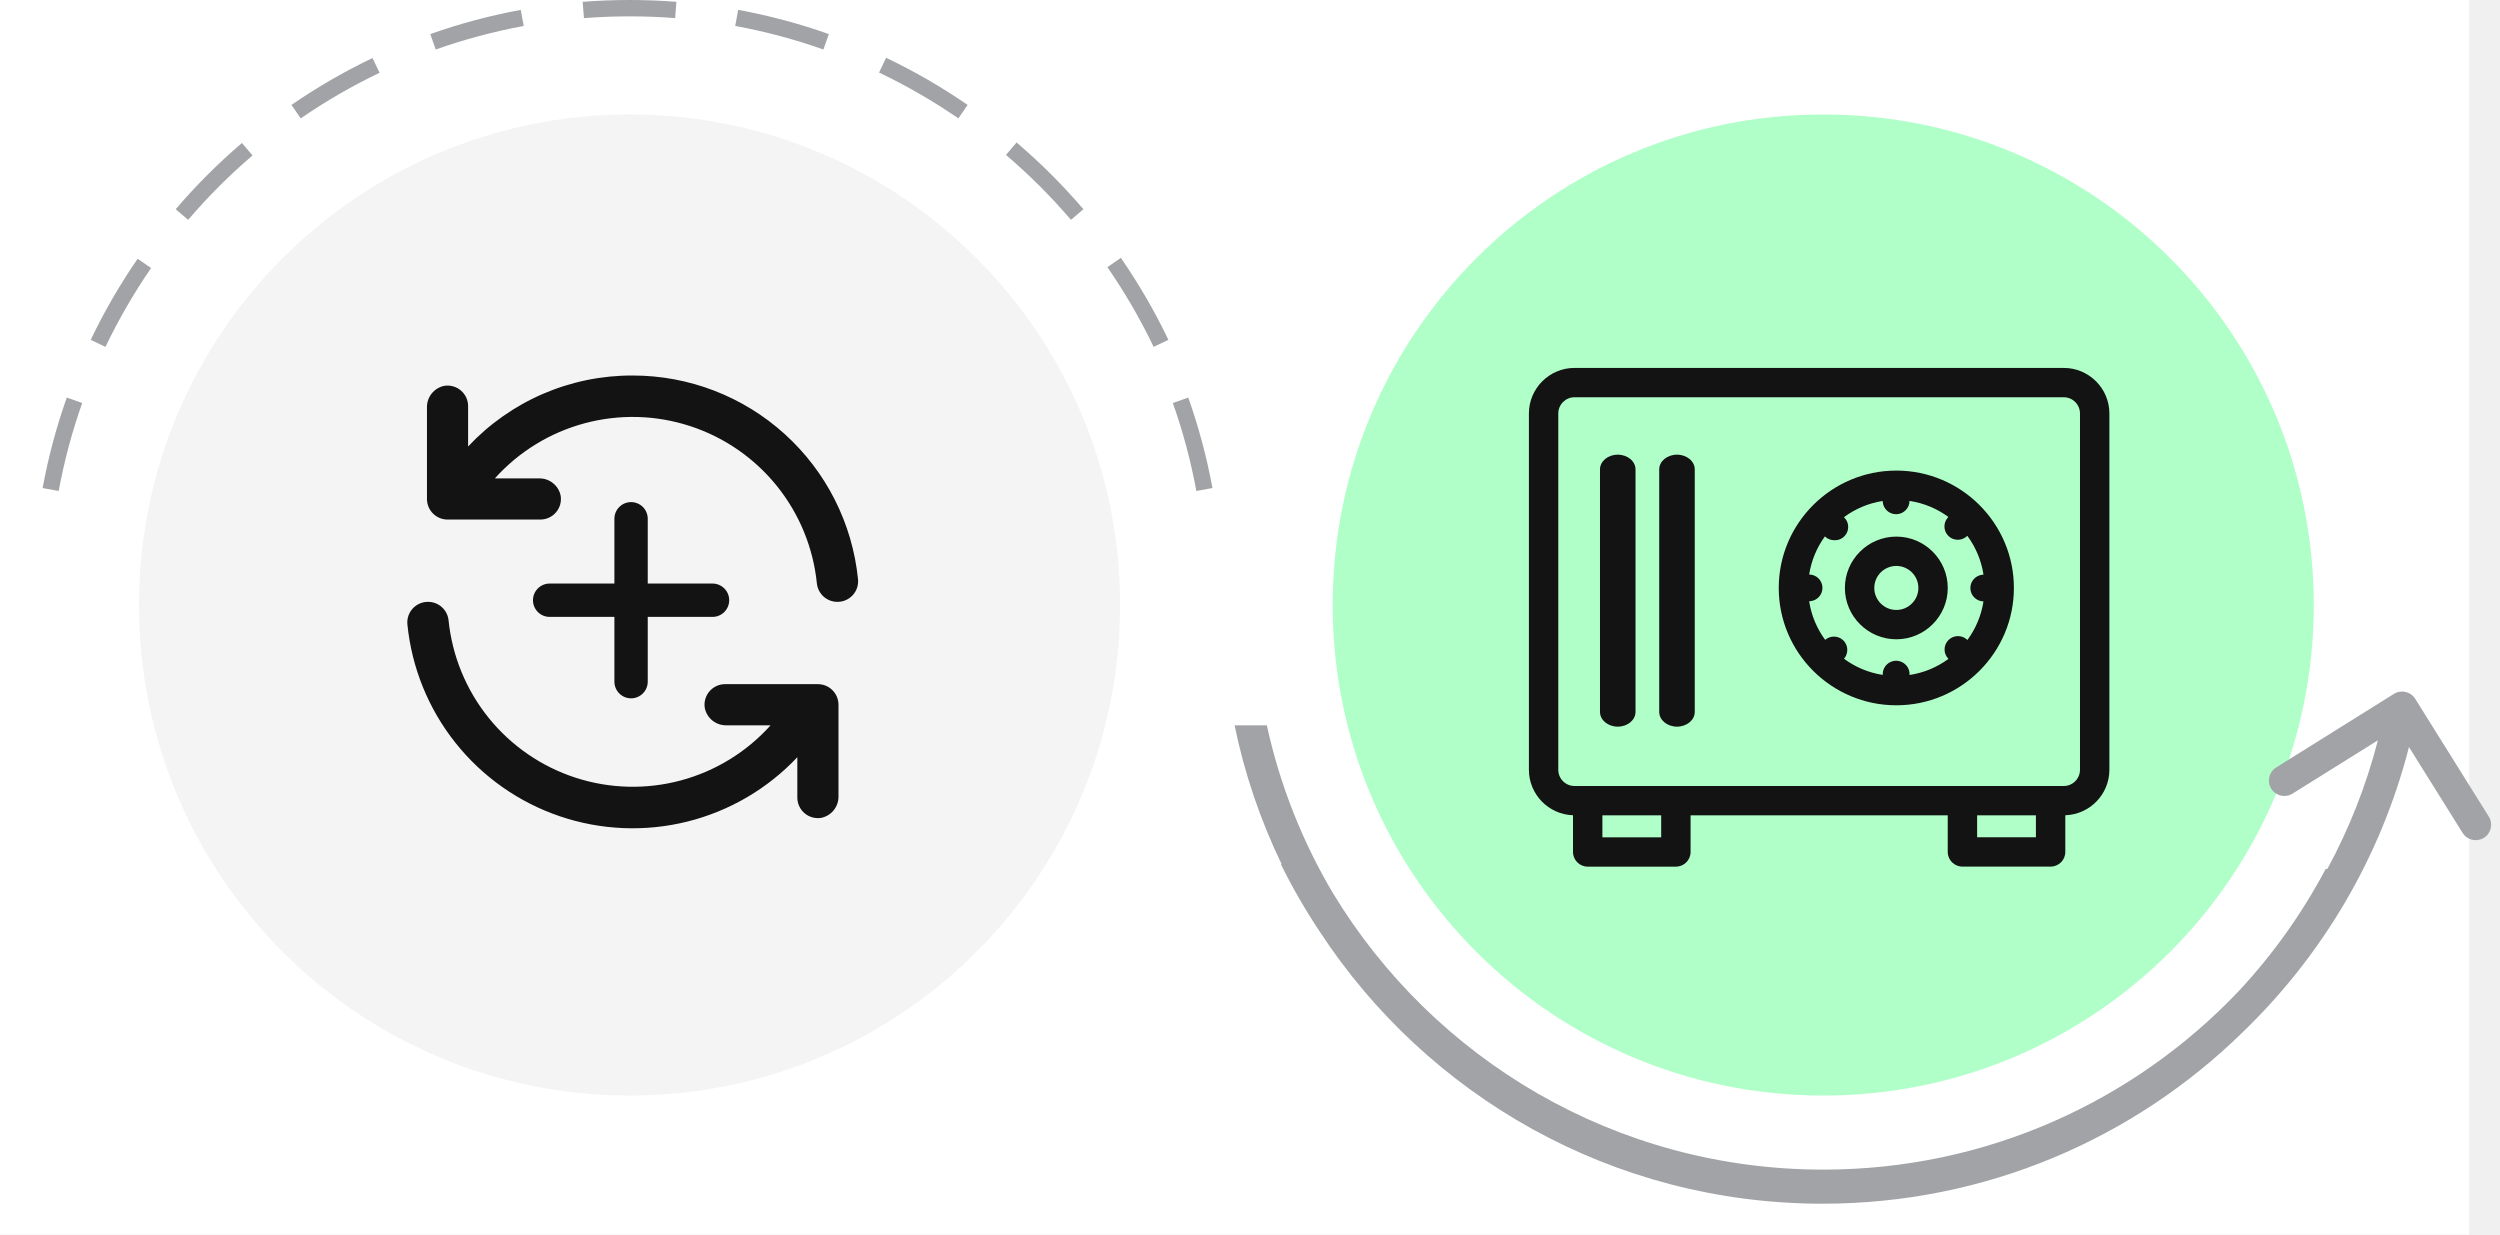
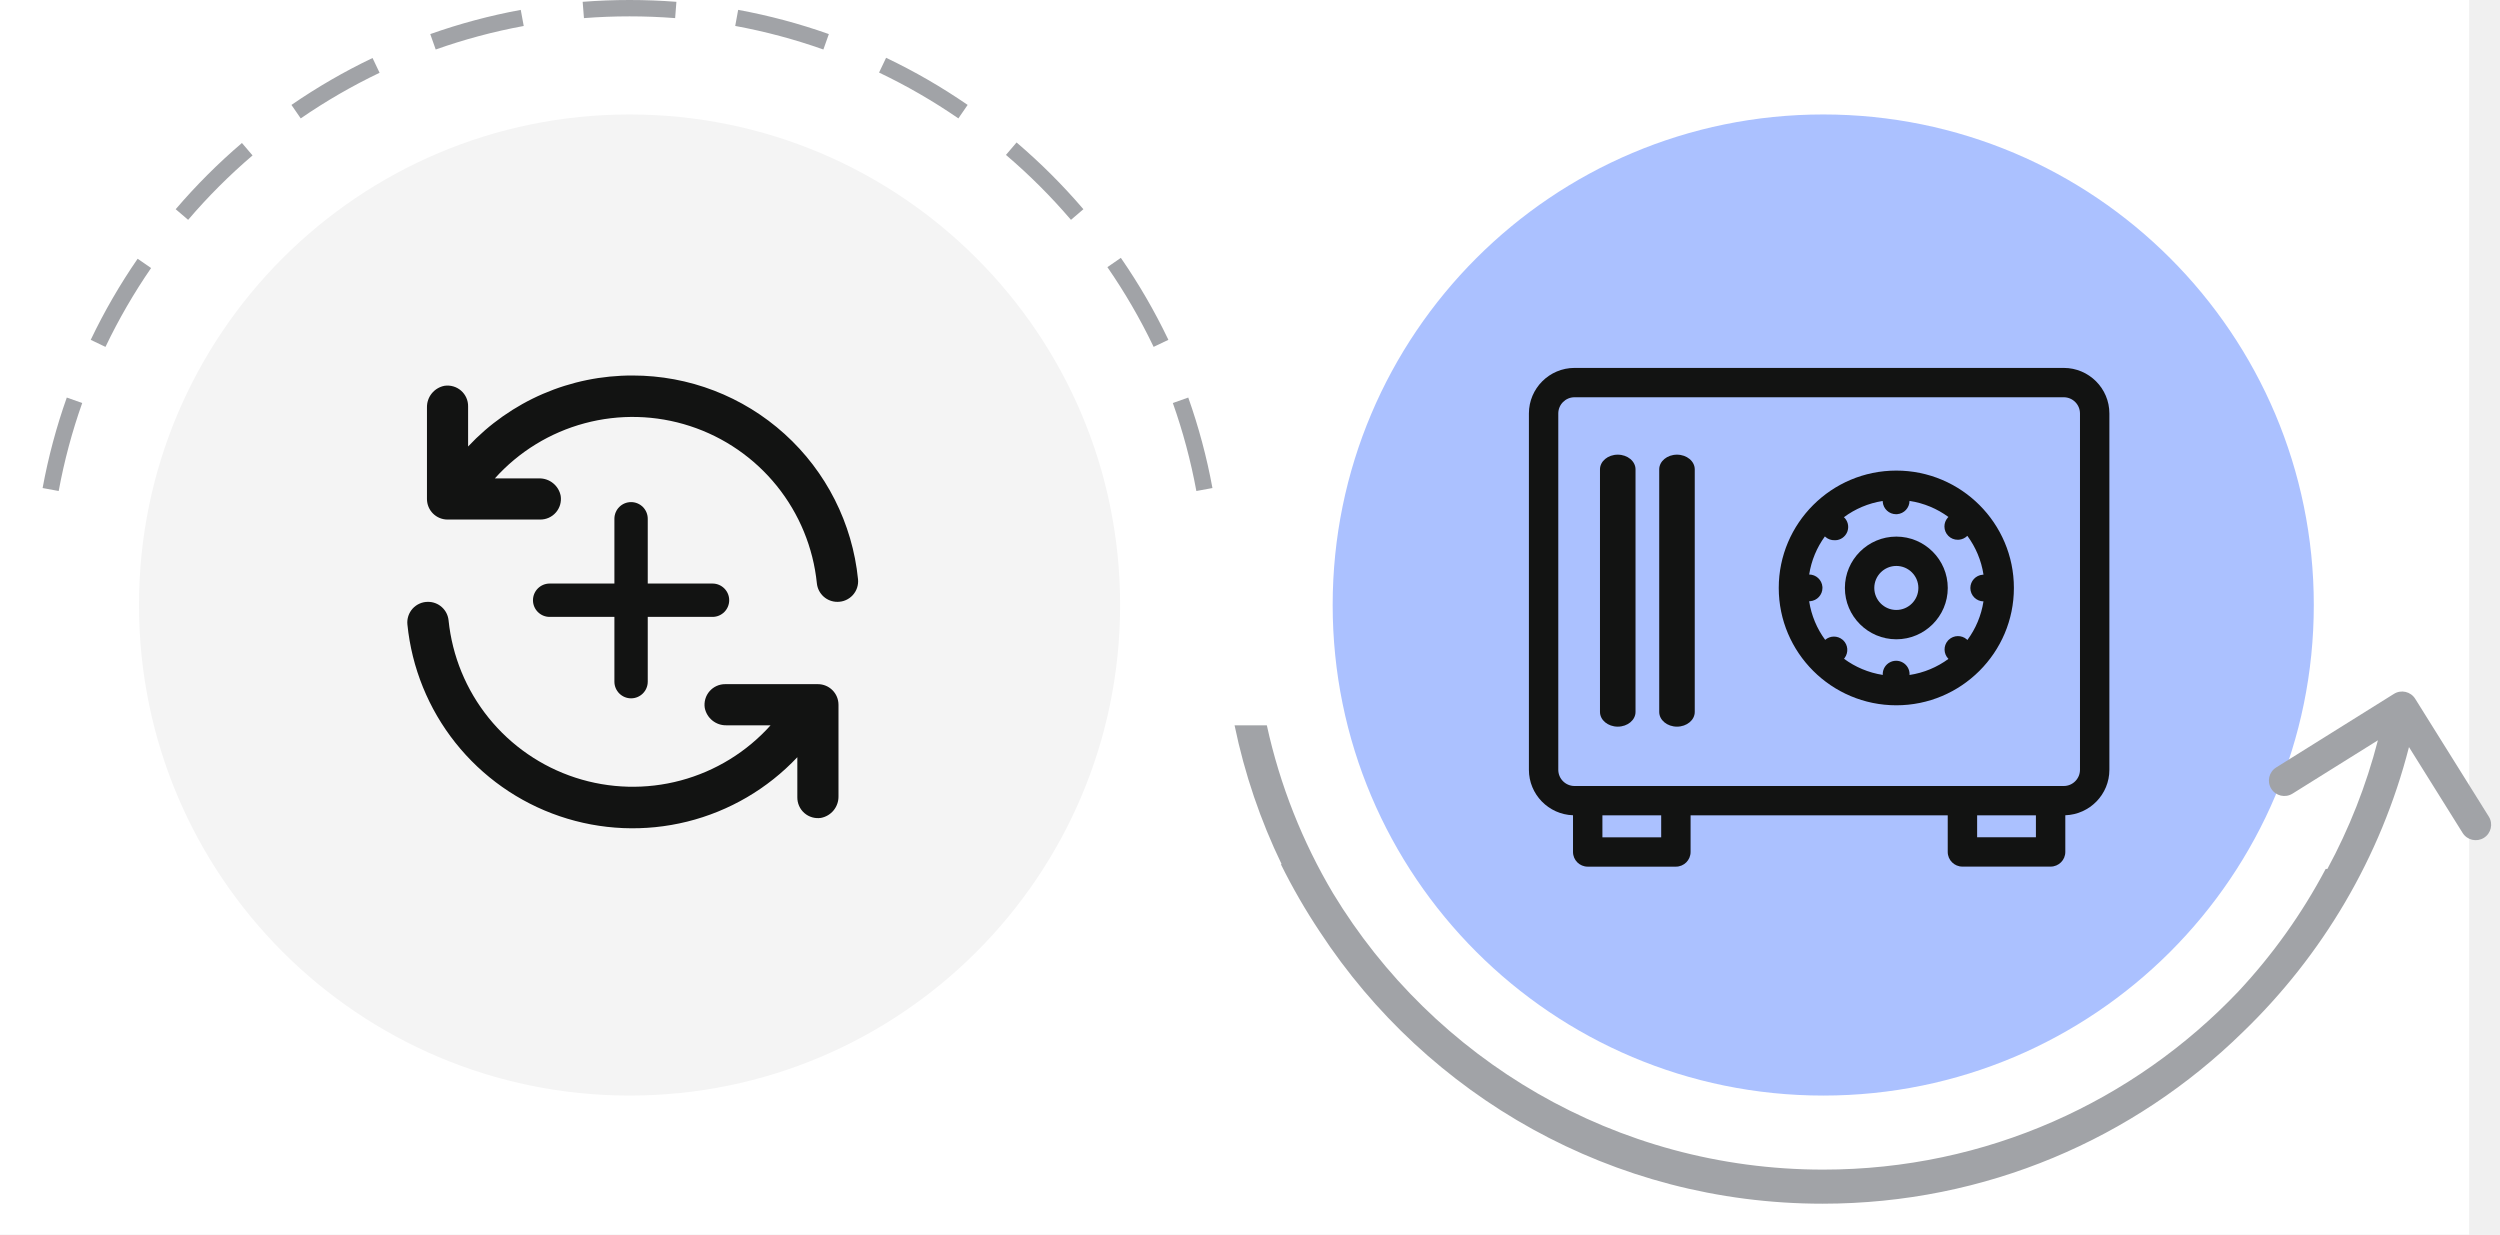
<svg xmlns="http://www.w3.org/2000/svg" width="162" height="80" viewBox="0 0 162 80" fill="none">
  <rect width="160" height="80" fill="white" />
  <path fill-rule="evenodd" clip-rule="evenodd" d="M3.803 31.817L2.76 31.625L2.761 31.624C3.132 29.611 3.658 27.652 4.328 25.761L5.327 26.115C4.676 27.954 4.164 29.858 3.803 31.816L3.803 31.817ZM6.835 22.479L5.879 22.022C6.756 20.186 7.774 18.429 8.919 16.767L9.791 17.369C8.678 18.985 7.688 20.693 6.835 22.479ZM12.191 14.246L11.385 13.557C12.701 12.018 14.137 10.582 15.677 9.266L16.365 10.071C14.867 11.352 13.471 12.748 12.191 14.246ZM19.487 7.672L18.886 6.799C20.548 5.655 22.305 4.636 24.141 3.759L24.597 4.716C22.812 5.569 21.104 6.559 19.487 7.672ZM28.234 3.208L27.881 2.209C29.771 1.539 31.73 1.012 33.743 0.641L33.745 0.641L33.937 1.683L33.935 1.684C31.978 2.044 30.073 2.557 28.234 3.208ZM37.84 1.174L37.757 0.118L37.759 0.117C38.761 0.04 39.773 0 40.795 0C41.815 0 42.826 0.04 43.827 0.117L43.831 0.117L43.749 1.174L43.745 1.174C42.771 1.098 41.788 1.06 40.795 1.06C39.801 1.06 38.815 1.098 37.841 1.174L37.84 1.174ZM47.642 1.681L47.833 0.639L47.845 0.641C49.85 1.01 51.801 1.534 53.685 2.2L53.709 2.209L53.355 3.208L53.332 3.2C51.5 2.552 49.603 2.043 47.653 1.683L47.642 1.681ZM56.963 4.702L57.419 3.745L57.449 3.76C59.272 4.63 61.015 5.639 62.666 6.773L62.703 6.799L62.102 7.672L62.066 7.647C60.46 6.544 58.765 5.563 56.992 4.716L56.963 4.702ZM65.186 10.038L65.873 9.232L65.913 9.266C67.437 10.569 68.858 11.987 70.163 13.509L70.204 13.557L69.399 14.246L69.359 14.199C68.089 12.719 66.707 11.338 65.225 10.072L65.186 10.038ZM71.759 17.311L72.631 16.709L72.671 16.767C73.8 18.407 74.806 20.137 75.675 21.946L75.711 22.021L74.754 22.478L74.72 22.405C73.874 20.646 72.896 18.963 71.798 17.368L71.759 17.311ZM78.567 31.625L77.524 31.817L77.524 31.816C77.163 29.858 76.651 27.954 76 26.115L76.999 25.761C77.669 27.652 78.196 29.611 78.566 31.624L78.567 31.625Z" fill="#A1A3A7" />
  <g clip-path="url(#clip0_1406_51315)">
    <path fill-rule="evenodd" clip-rule="evenodd" d="M40.795 7.417C58.351 7.417 72.583 21.649 72.583 39.205C72.583 56.761 58.351 70.993 40.795 70.993C23.239 70.993 9.007 56.761 9.007 39.205C9.007 21.649 23.239 7.417 40.795 7.417Z" fill="#F4F4F4" />
    <g clip-path="url(#clip1_1406_51315)">
      <path d="M41 24.333C39.001 24.325 37.023 24.73 35.187 25.521C33.352 26.313 31.7 27.474 30.333 28.933V26.333C30.336 26.14 30.296 25.949 30.217 25.772C30.137 25.596 30.021 25.439 29.875 25.312C29.729 25.185 29.558 25.092 29.372 25.038C29.186 24.984 28.991 24.971 28.8 25C28.477 25.063 28.186 25.238 27.978 25.494C27.771 25.75 27.661 26.071 27.667 26.4V32.333C27.667 32.687 27.807 33.026 28.057 33.276C28.307 33.526 28.646 33.667 29 33.667H35C35.193 33.669 35.385 33.629 35.561 33.55C35.737 33.471 35.895 33.354 36.021 33.208C36.148 33.062 36.242 32.891 36.296 32.705C36.349 32.52 36.362 32.325 36.333 32.133C36.271 31.81 36.096 31.519 35.84 31.312C35.584 31.104 35.263 30.994 34.933 31H32.067C33.62 29.27 35.642 28.029 37.887 27.427C40.132 26.825 42.503 26.888 44.713 27.608C46.923 28.328 48.877 29.675 50.336 31.484C51.795 33.293 52.698 35.488 52.933 37.8C52.967 38.13 53.122 38.436 53.368 38.658C53.615 38.88 53.935 39.002 54.267 39C54.454 39.001 54.639 38.963 54.81 38.887C54.981 38.812 55.134 38.702 55.26 38.564C55.386 38.425 55.481 38.262 55.54 38.085C55.598 37.907 55.619 37.719 55.6 37.533C55.236 33.914 53.541 30.56 50.843 28.121C48.145 25.681 44.637 24.332 41 24.333Z" fill="#121312" />
      <path d="M53 44.333H47C46.807 44.331 46.615 44.371 46.439 44.45C46.263 44.529 46.106 44.646 45.979 44.792C45.852 44.938 45.759 45.109 45.705 45.295C45.651 45.48 45.638 45.676 45.667 45.867C45.73 46.19 45.904 46.481 46.16 46.688C46.416 46.896 46.737 47.006 47.067 47H49.934C48.381 48.73 46.359 49.971 44.114 50.573C41.869 51.175 39.497 51.112 37.287 50.392C35.077 49.672 33.124 48.325 31.664 46.516C30.205 44.707 29.303 42.512 29.067 40.2C29.034 39.87 28.879 39.564 28.632 39.342C28.386 39.12 28.065 38.998 27.734 39C27.547 38.999 27.362 39.037 27.191 39.113C27.019 39.188 26.866 39.298 26.74 39.436C26.615 39.575 26.519 39.738 26.461 39.915C26.402 40.093 26.381 40.281 26.4 40.467C26.68 43.266 27.759 45.926 29.509 48.129C31.259 50.331 33.605 51.985 36.268 52.891C38.931 53.798 41.799 53.919 44.529 53.241C47.26 52.563 49.737 51.114 51.667 49.067V51.667C51.665 51.86 51.705 52.051 51.784 52.228C51.863 52.404 51.979 52.561 52.125 52.688C52.271 52.815 52.443 52.908 52.628 52.962C52.814 53.016 53.009 53.029 53.2 53C53.524 52.937 53.815 52.763 54.022 52.507C54.229 52.25 54.34 51.929 54.334 51.6V45.667C54.334 45.313 54.193 44.974 53.943 44.724C53.693 44.474 53.354 44.333 53 44.333Z" fill="#121312" />
      <path fill-rule="evenodd" clip-rule="evenodd" d="M46.171 37.814H41.974V33.617C41.974 33.02 41.491 32.536 40.894 32.536C40.297 32.536 39.813 33.02 39.813 33.617V37.814H35.617C35.02 37.814 34.537 38.298 34.537 38.895C34.537 39.491 35.02 39.975 35.617 39.975H39.813V44.172C39.813 44.768 40.297 45.252 40.894 45.252C41.491 45.252 41.974 44.768 41.974 44.172V39.975H46.171C46.768 39.975 47.252 39.491 47.252 38.895C47.252 38.298 46.768 37.814 46.171 37.814Z" fill="#121312" />
    </g>
  </g>
  <g clip-path="url(#clip2_1406_51315)">
-     <path fill-rule="evenodd" clip-rule="evenodd" d="M118.146 7.417C135.702 7.417 149.934 21.649 149.934 39.205C149.934 56.761 135.702 70.993 118.146 70.993C100.59 70.993 86.357 56.761 86.357 39.205C86.357 21.649 100.59 7.417 118.146 7.417Z" fill="#B0FFC9" />
+     <path fill-rule="evenodd" clip-rule="evenodd" d="M118.146 7.417C135.702 7.417 149.934 21.649 149.934 39.205C149.934 56.761 135.702 70.993 118.146 70.993C100.59 70.993 86.357 56.761 86.357 39.205C86.357 21.649 100.59 7.417 118.146 7.417Z" fill="#abc1ff" />
    <g clip-path="url(#clip3_1406_51315)">
      <path fill-rule="evenodd" clip-rule="evenodd" d="M134.783 49.882C134.783 50.462 134.311 50.933 133.731 50.933H102.03C101.45 50.933 100.977 50.462 100.977 49.882V26.793C100.977 26.214 101.45 25.742 102.03 25.742H133.731C134.311 25.742 134.783 26.214 134.783 26.793V49.882ZM128.118 54.255H131.927V52.834H128.118V54.255ZM103.836 54.258H107.645V52.834H103.836V54.258ZM133.731 23.841H102.03C100.4 23.841 99.073 25.166 99.073 26.793V49.882C99.073 51.476 100.347 52.777 101.931 52.829V55.208C101.931 55.734 102.358 56.159 102.884 56.159H108.597C109.124 56.159 109.55 55.734 109.55 55.208V52.834H126.213V55.206C126.213 55.731 126.64 56.156 127.165 56.156H132.879C133.405 56.156 133.832 55.731 133.832 55.206V52.829C135.416 52.775 136.688 51.476 136.688 49.882V26.793C136.688 25.166 135.362 23.841 133.731 23.841Z" fill="#121312" />
      <path fill-rule="evenodd" clip-rule="evenodd" d="M122.882 30.494C127.082 30.494 130.5 33.906 130.5 38.099C130.5 42.292 127.082 45.703 122.882 45.703C118.681 45.703 115.263 42.292 115.263 38.099C115.263 33.906 118.681 30.494 122.882 30.494ZM123.736 32.459C123.735 32.909 123.385 33.282 122.938 33.318L122.867 33.321C122.412 33.321 122.038 32.971 122.002 32.526L121.999 32.463C121.069 32.608 120.212 32.977 119.487 33.514L119.471 33.5C119.728 33.726 119.825 34.081 119.723 34.404L119.699 34.472C119.569 34.789 119.264 34.997 118.94 35.007L118.87 35.006C118.663 35.01 118.463 34.938 118.306 34.807L118.254 34.758C117.733 35.475 117.375 36.316 117.235 37.228L117.227 37.228C117.682 37.228 118.056 37.578 118.092 38.023L118.095 38.095C118.095 38.549 117.744 38.922 117.298 38.958L117.233 38.961C117.375 39.886 117.739 40.74 118.271 41.463C118.596 41.183 119.07 41.183 119.393 41.45L119.452 41.503C119.755 41.804 119.791 42.276 119.537 42.63L119.492 42.688C120.217 43.223 121.074 43.591 122.004 43.735L122.005 43.761C121.978 43.459 122.111 43.167 122.351 42.989L122.414 42.947C122.693 42.774 123.046 42.774 123.326 42.947C123.584 43.106 123.738 43.386 123.739 43.669L123.736 43.739C124.67 43.599 125.531 43.232 126.26 42.696L126.249 42.685C125.936 42.359 125.929 41.851 126.221 41.517L126.276 41.46C126.603 41.148 127.111 41.141 127.443 41.429L127.487 41.472C128.02 40.749 128.387 39.896 128.529 38.97L128.547 38.971C128.068 38.971 127.679 38.583 127.679 38.104C127.679 37.65 128.03 37.277 128.476 37.241L128.531 37.238C128.389 36.307 128.021 35.449 127.484 34.722L127.478 34.727C127.336 34.866 127.151 34.952 126.957 34.972L126.874 34.977C126.64 34.981 126.415 34.89 126.253 34.726C126.09 34.564 125.999 34.344 125.999 34.115C125.999 33.911 126.071 33.715 126.201 33.561L126.258 33.5C125.529 32.965 124.669 32.599 123.736 32.459Z" fill="#121312" />
      <path fill-rule="evenodd" clip-rule="evenodd" d="M122.882 36.673C122.095 36.673 121.454 37.313 121.454 38.099C121.454 38.885 122.095 39.525 122.882 39.525C123.67 39.525 124.311 38.885 124.311 38.099C124.311 37.313 123.67 36.673 122.882 36.673ZM122.882 41.426C121.045 41.426 119.549 39.933 119.549 38.099C119.549 36.265 121.045 34.772 122.882 34.772C124.72 34.772 126.215 36.265 126.215 38.099C126.215 39.933 124.72 41.426 122.882 41.426Z" fill="#121312" />
      <path fill-rule="evenodd" clip-rule="evenodd" d="M104.83 47.087C104.195 47.087 103.679 46.66 103.679 46.134V30.415C103.679 29.889 104.195 29.462 104.83 29.462C105.466 29.462 105.982 29.889 105.982 30.415V46.134C105.982 46.66 105.466 47.087 104.83 47.087Z" fill="#121312" />
      <path fill-rule="evenodd" clip-rule="evenodd" d="M108.669 47.087C108.033 47.087 107.517 46.66 107.517 46.134V30.415C107.517 29.889 108.033 29.462 108.669 29.462C109.304 29.462 109.82 29.889 109.82 30.415V46.134C109.82 46.66 109.304 47.087 108.669 47.087Z" fill="#121312" />
    </g>
  </g>
  <path fill-rule="evenodd" clip-rule="evenodd" d="M161.274 52.914L156.505 45.281C156.212 44.813 155.595 44.67 155.127 44.963L147.495 49.732C147.026 50.025 146.884 50.642 147.177 51.11C147.469 51.579 148.086 51.721 148.554 51.428L154.088 47.971C153.331 50.907 152.224 53.702 150.813 56.309H150.703C149.172 59.204 147.266 61.871 145.049 64.245C138.287 71.357 128.734 75.791 118.146 75.791C104.679 75.791 92.887 68.62 86.382 57.887C84.407 54.56 82.941 50.895 82.091 47L80 47C80.651 50.157 81.684 53.173 83.049 56H82.999C83.751 57.521 84.598 58.987 85.533 60.389C92.481 70.994 104.472 78 118.1 78C128.694 78 138.298 73.767 145.314 66.9C150.472 61.934 154.272 55.566 156.102 48.41L159.578 53.974C159.871 54.442 160.488 54.584 160.956 54.292C161.425 53.999 161.567 53.382 161.274 52.914Z" fill="#A1A3A7" />
  <defs>
    <clipPath id="clip0_1406_51315">
      <rect width="63.576" height="63.576" fill="white" transform="translate(9.00659 7.41724)" />
    </clipPath>
    <clipPath id="clip1_1406_51315">
      <rect width="32" height="32" fill="white" transform="translate(25 23)" />
    </clipPath>
    <clipPath id="clip2_1406_51315">
      <rect width="63.576" height="63.576" fill="white" transform="translate(86.3574 7.41724)" />
    </clipPath>
    <clipPath id="clip3_1406_51315">
      <rect width="37.616" height="32.318" fill="white" transform="translate(99.073 23.8411)" />
    </clipPath>
  </defs>
</svg>
